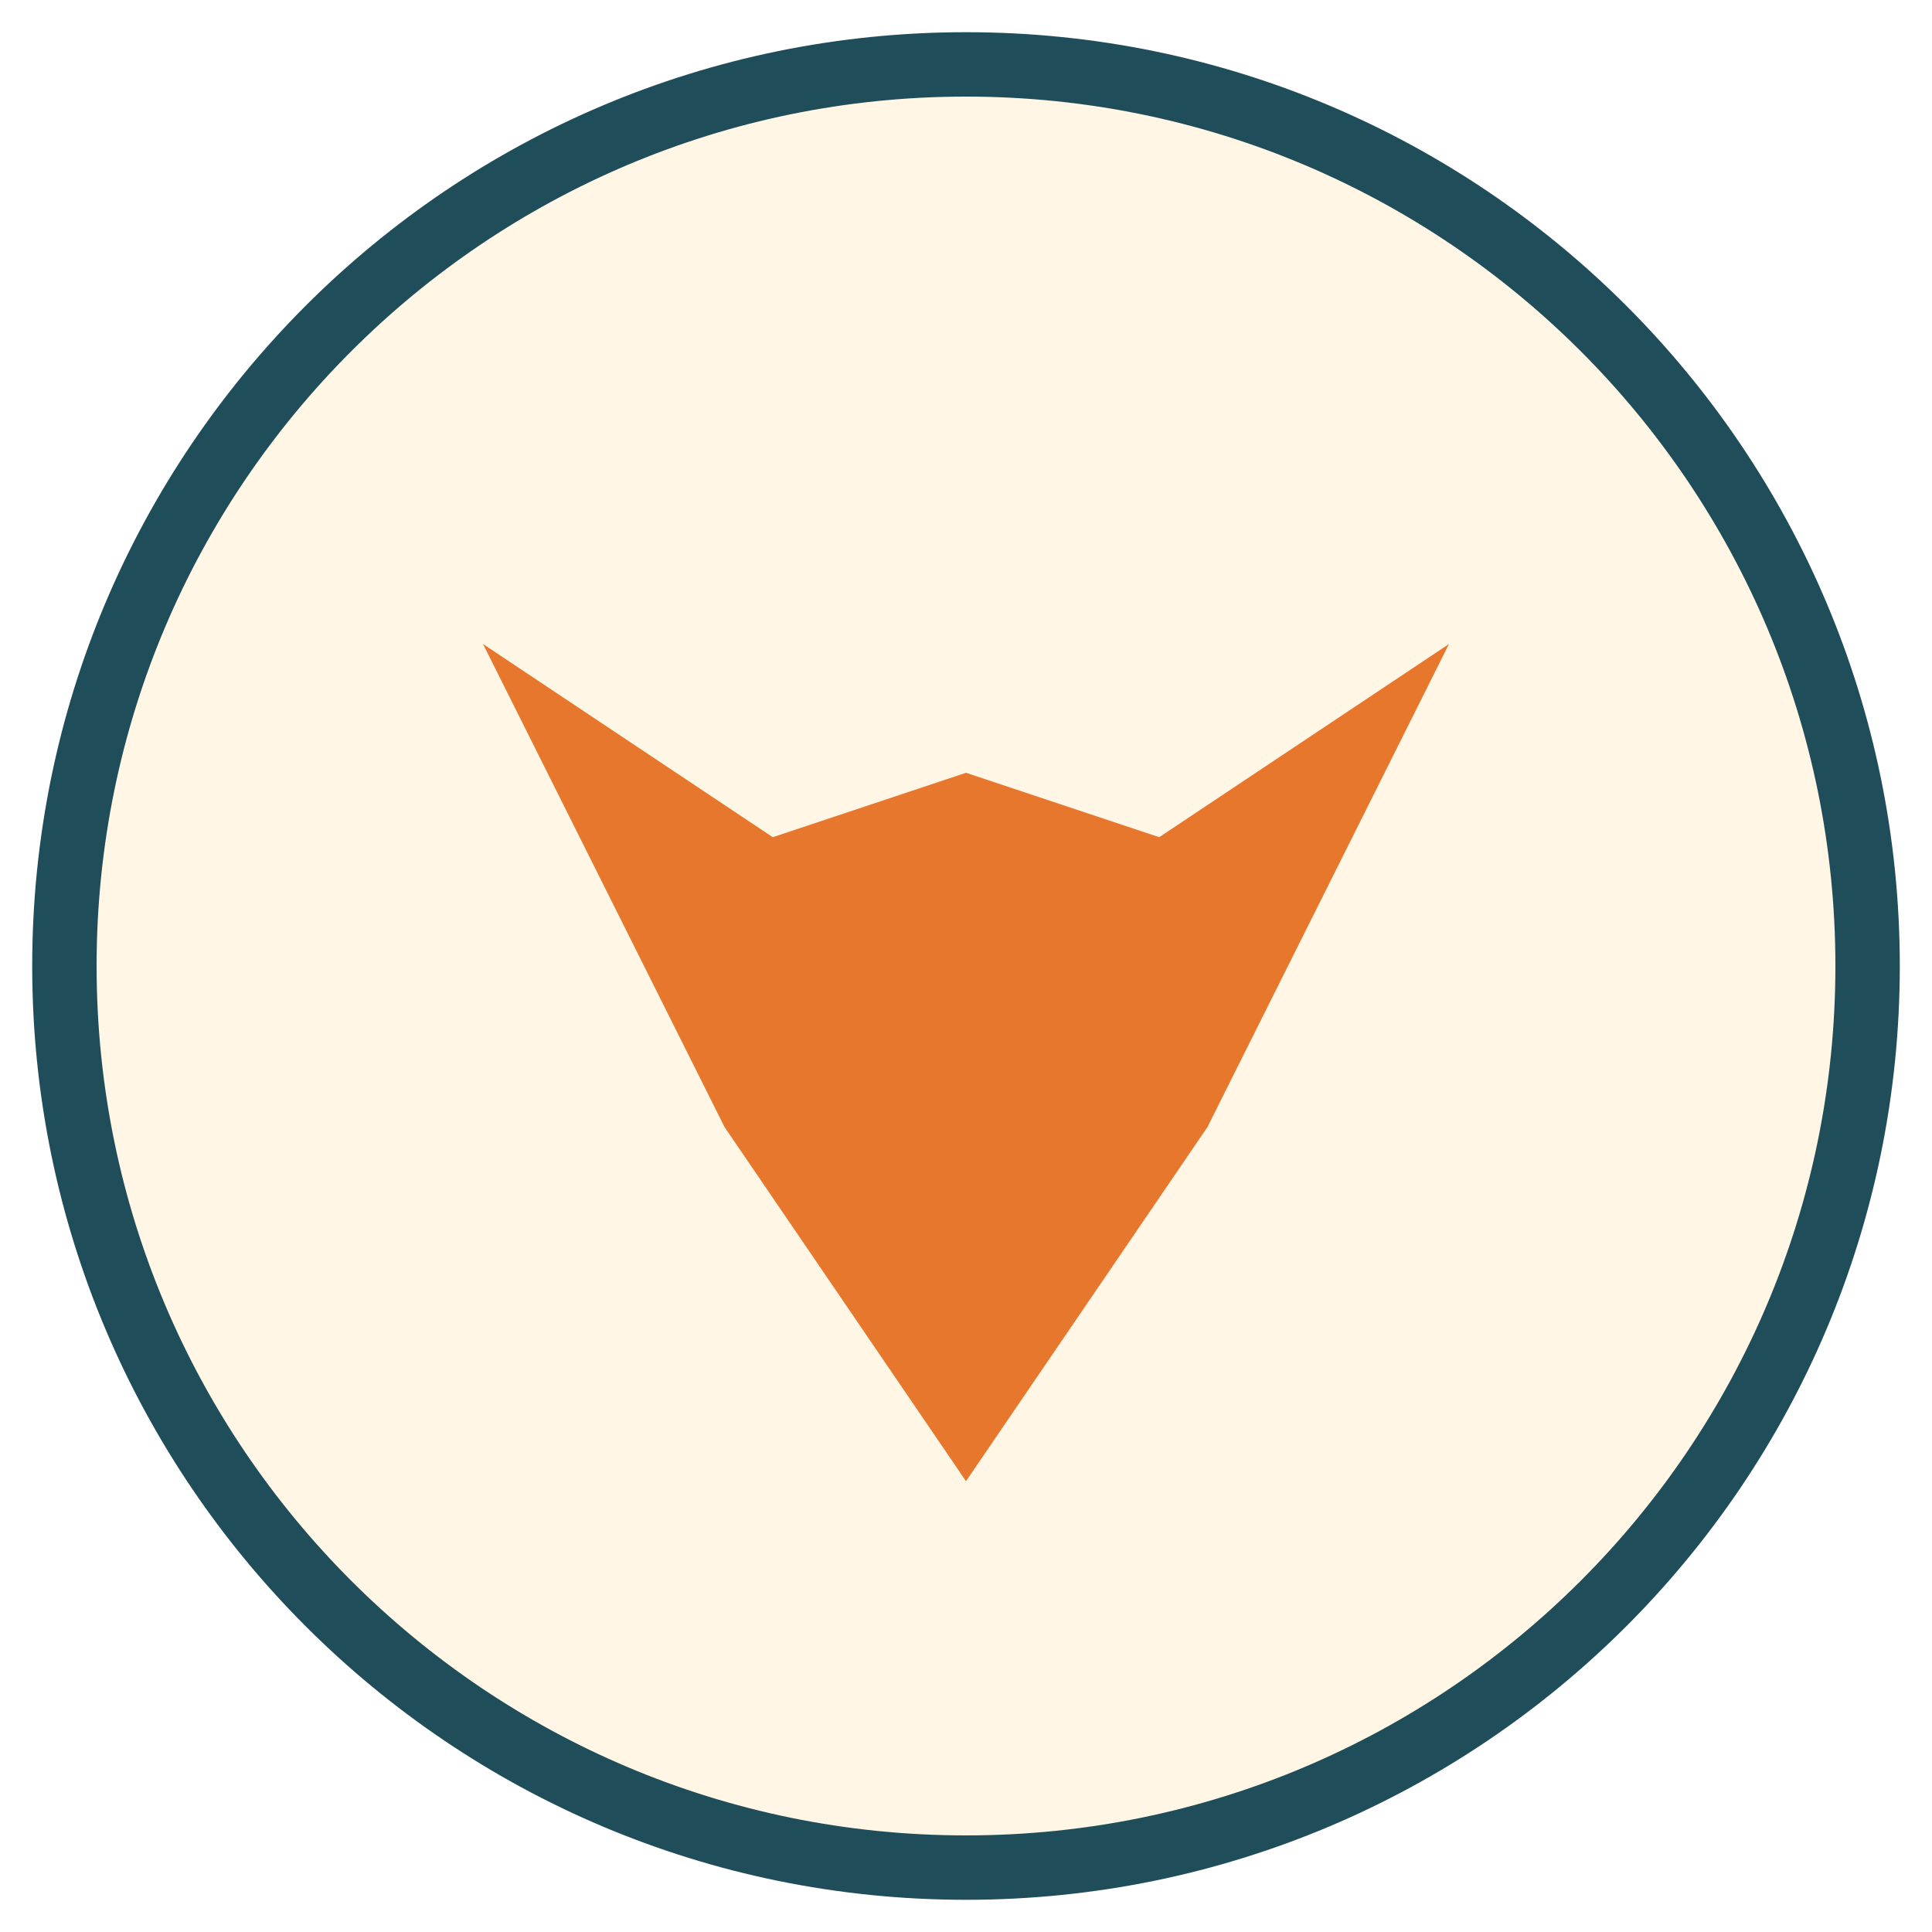
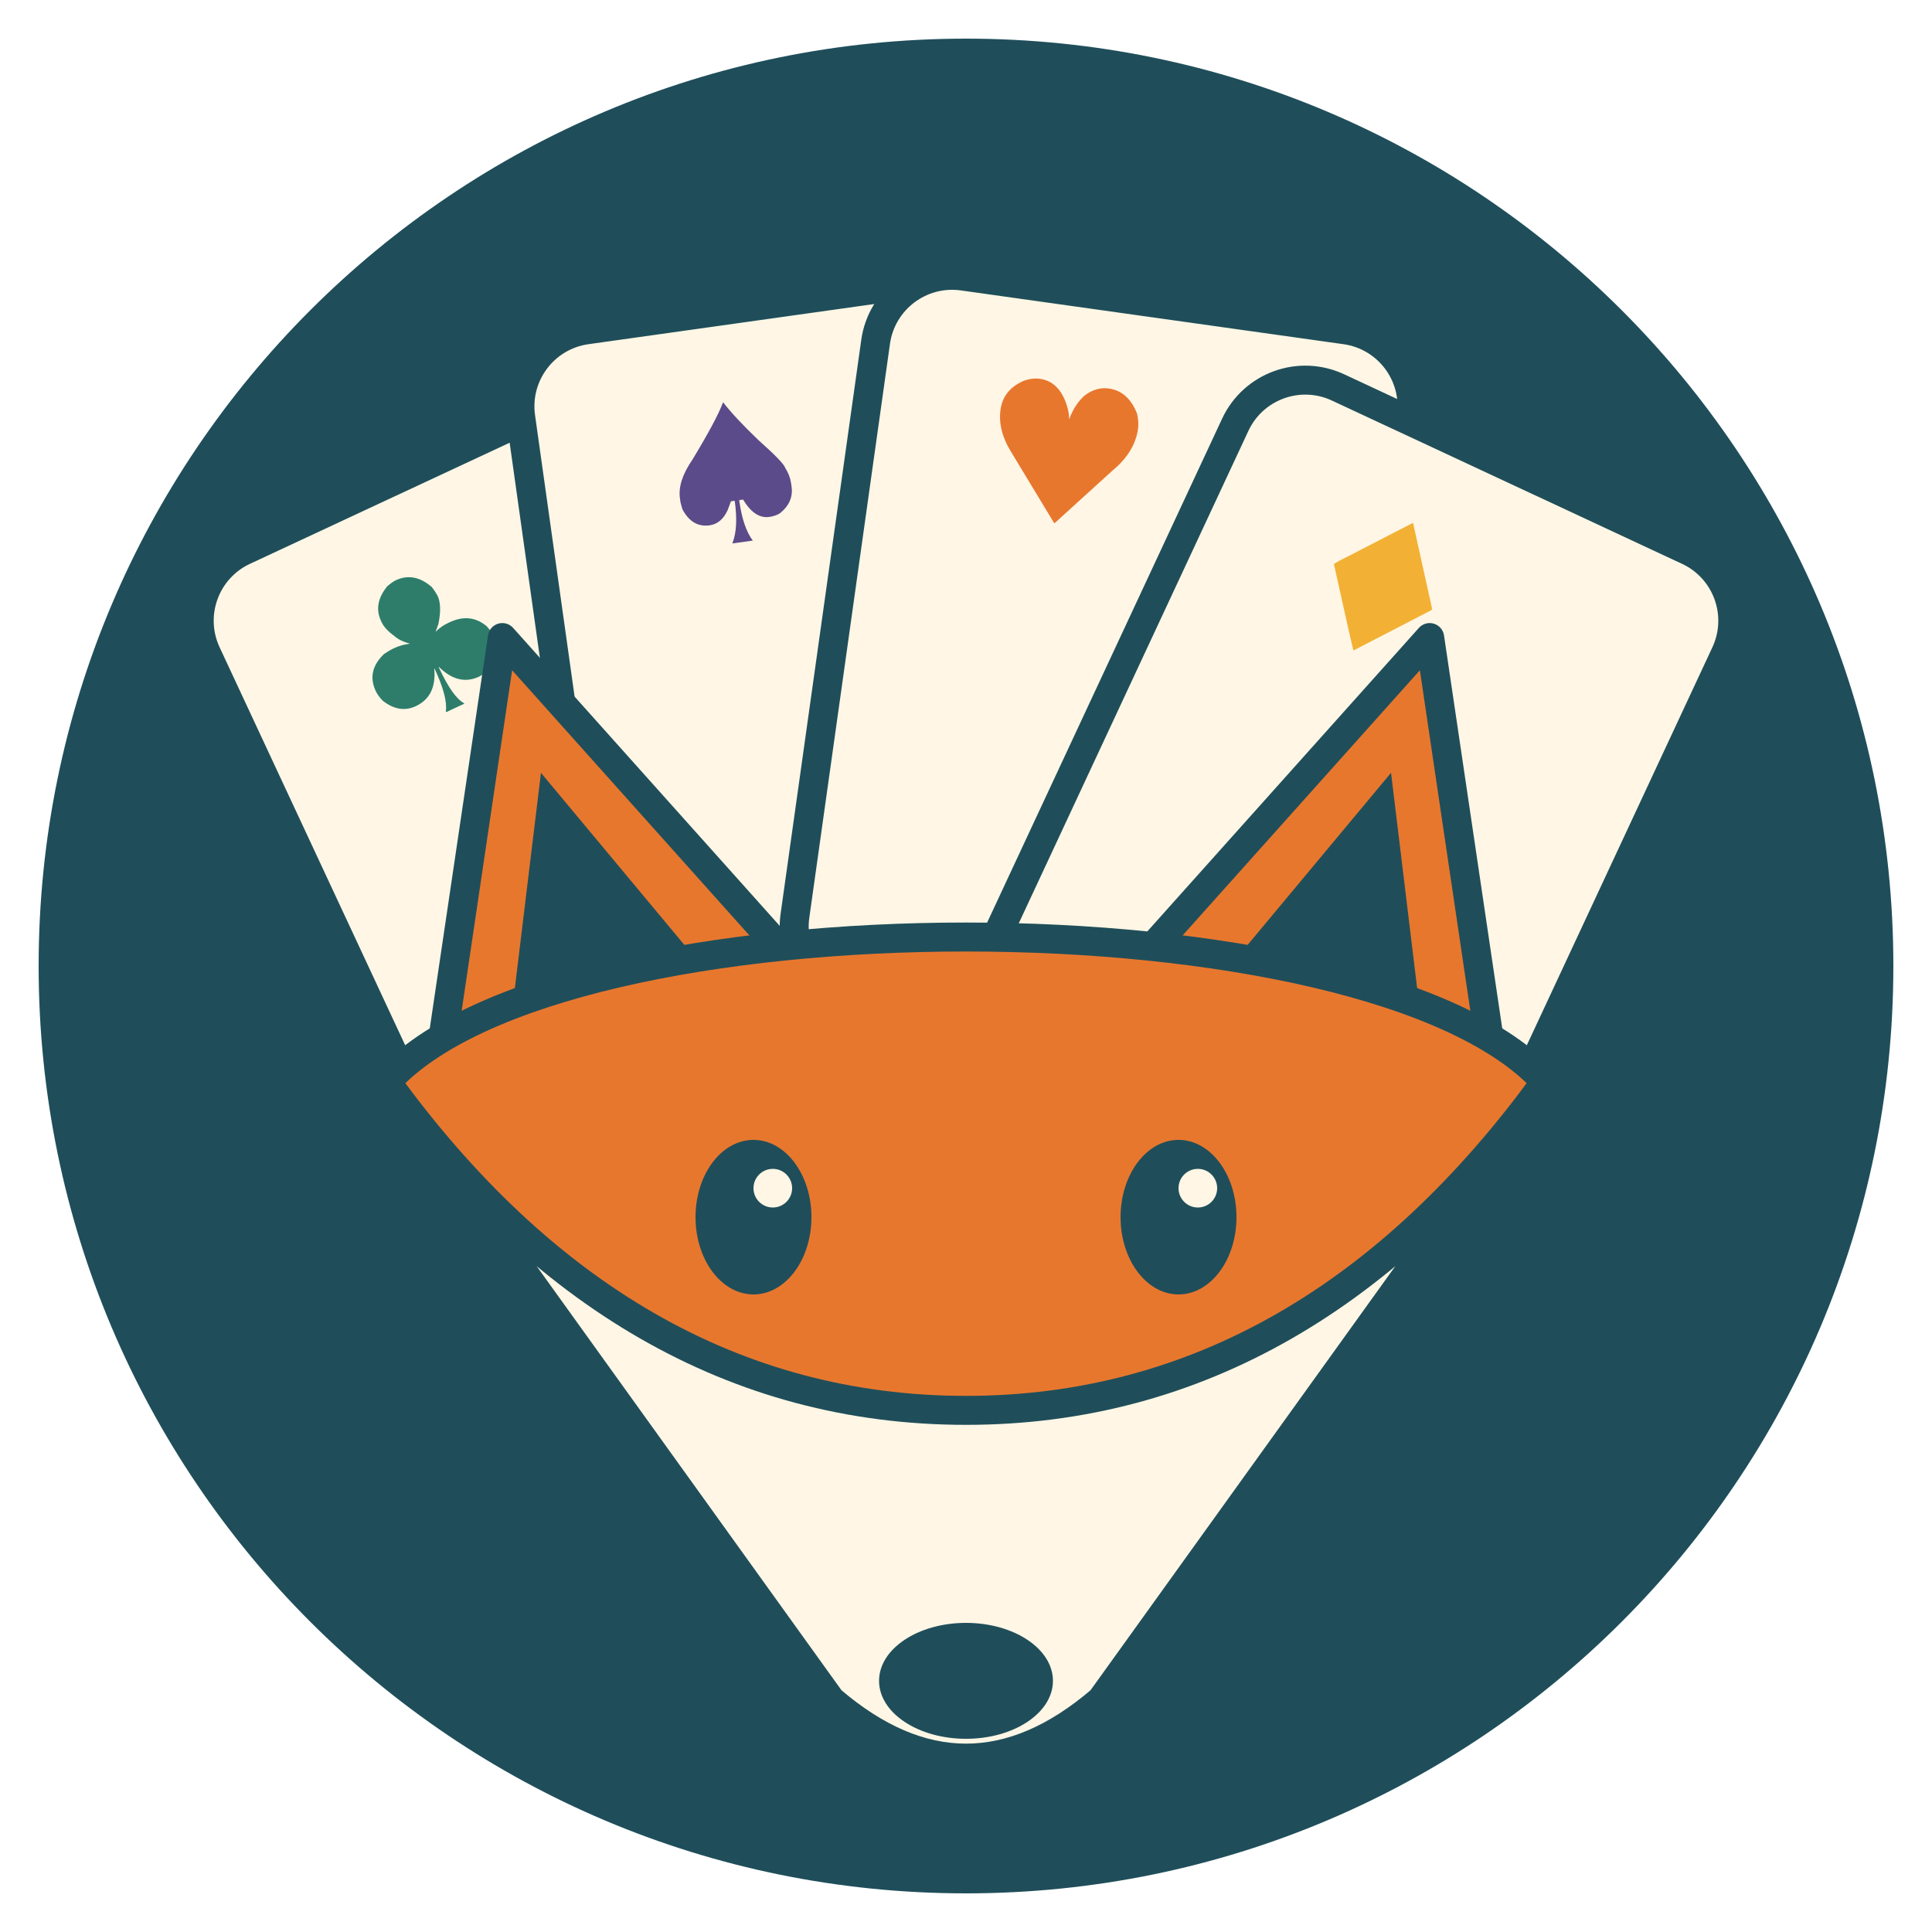
- <svg xmlns="http://www.w3.org/2000/svg" viewBox="0 0 120 120" role="img" aria-label="Foxy-Bande">
-   <circle cx="60" cy="60" r="56" fill="#FFF6E5" stroke="#1F4E5A" stroke-width="4" />
-   <path d="M30 40 L45 70 L60 92 L75 70 L90 40 L72 52 L60 48 L48 52 Z" fill="#E8772E" />
+ <svg xmlns="http://www.w3.org/2000/svg" viewBox="0 0 200 200" role="img" aria-label="Logo der Foxy-Bande: Fuchskopf mit Kartenfächer">
+   <circle cx="100" cy="100" r="96" fill="#1F4E5A" />
+   <g stroke="#1F4E5A" stroke-width="3">
+     <g transform="rotate(-25 100 170)">
+       <rect x="72" y="36" width="56" height="76" rx="8" fill="#FFF6E5" />
+       <text x="84" y="60" font-family="Georgia, serif" font-size="20" fill="#2E7D6B" stroke="none">♣</text>
+     </g>
+     <g transform="rotate(-8 100 170)">
+       <rect x="72" y="30" width="56" height="76" rx="8" fill="#FFF6E5" />
+       <text x="84" y="54" font-family="Georgia, serif" font-size="20" fill="#5B4B8A" stroke="none">♠</text>
+     </g>
+     <g transform="rotate(8 100 170)">
+       <rect x="72" y="30" width="56" height="76" rx="8" fill="#FFF6E5" />
+       <text x="84" y="54" font-family="Georgia, serif" font-size="20" fill="#E8772E" stroke="none">♥</text>
+     </g>
+     <g transform="rotate(25 100 170)">
+       <rect x="72" y="36" width="56" height="76" rx="8" fill="#FFF6E5" />
+       <text x="84" y="60" font-family="Georgia, serif" font-size="20" fill="#F2B134" stroke="none">♦</text>
+     </g>
+   </g>
+   <g stroke="#1F4E5A" stroke-width="3" stroke-linejoin="round">
+     <path d="M52 66 L44 120 L86 104 Z" fill="#E8772E" />
+     <path d="M148 66 L156 120 L114 104 Z" fill="#E8772E" />
+     <path d="M56 80 L52 113 L76 104 Z" fill="#1F4E5A" stroke="none" />
+     <path d="M144 80 L148 113 L124 104 Z" fill="#1F4E5A" stroke="none" />
+     <path d="M40 112 C58 92 142 92 160 112 L114 176 Q100 188 86 176 Z" fill="#E8772E" />
+     <path d="M40 112 C56 134 76 146 100 146 C124 146 144 134 160 112 L114 176 Q100 188 86 176 Z" fill="#FFF6E5" />
+   </g>
+   <ellipse cx="78" cy="126" rx="6" ry="8" fill="#1F4E5A" />
+   <ellipse cx="122" cy="126" rx="6" ry="8" fill="#1F4E5A" />
+   <circle cx="80" cy="123" r="2" fill="#FFF6E5" />
+   <circle cx="124" cy="123" r="2" fill="#FFF6E5" />
+   <ellipse cx="100" cy="174" rx="9" ry="6" fill="#1F4E5A" />
</svg>
